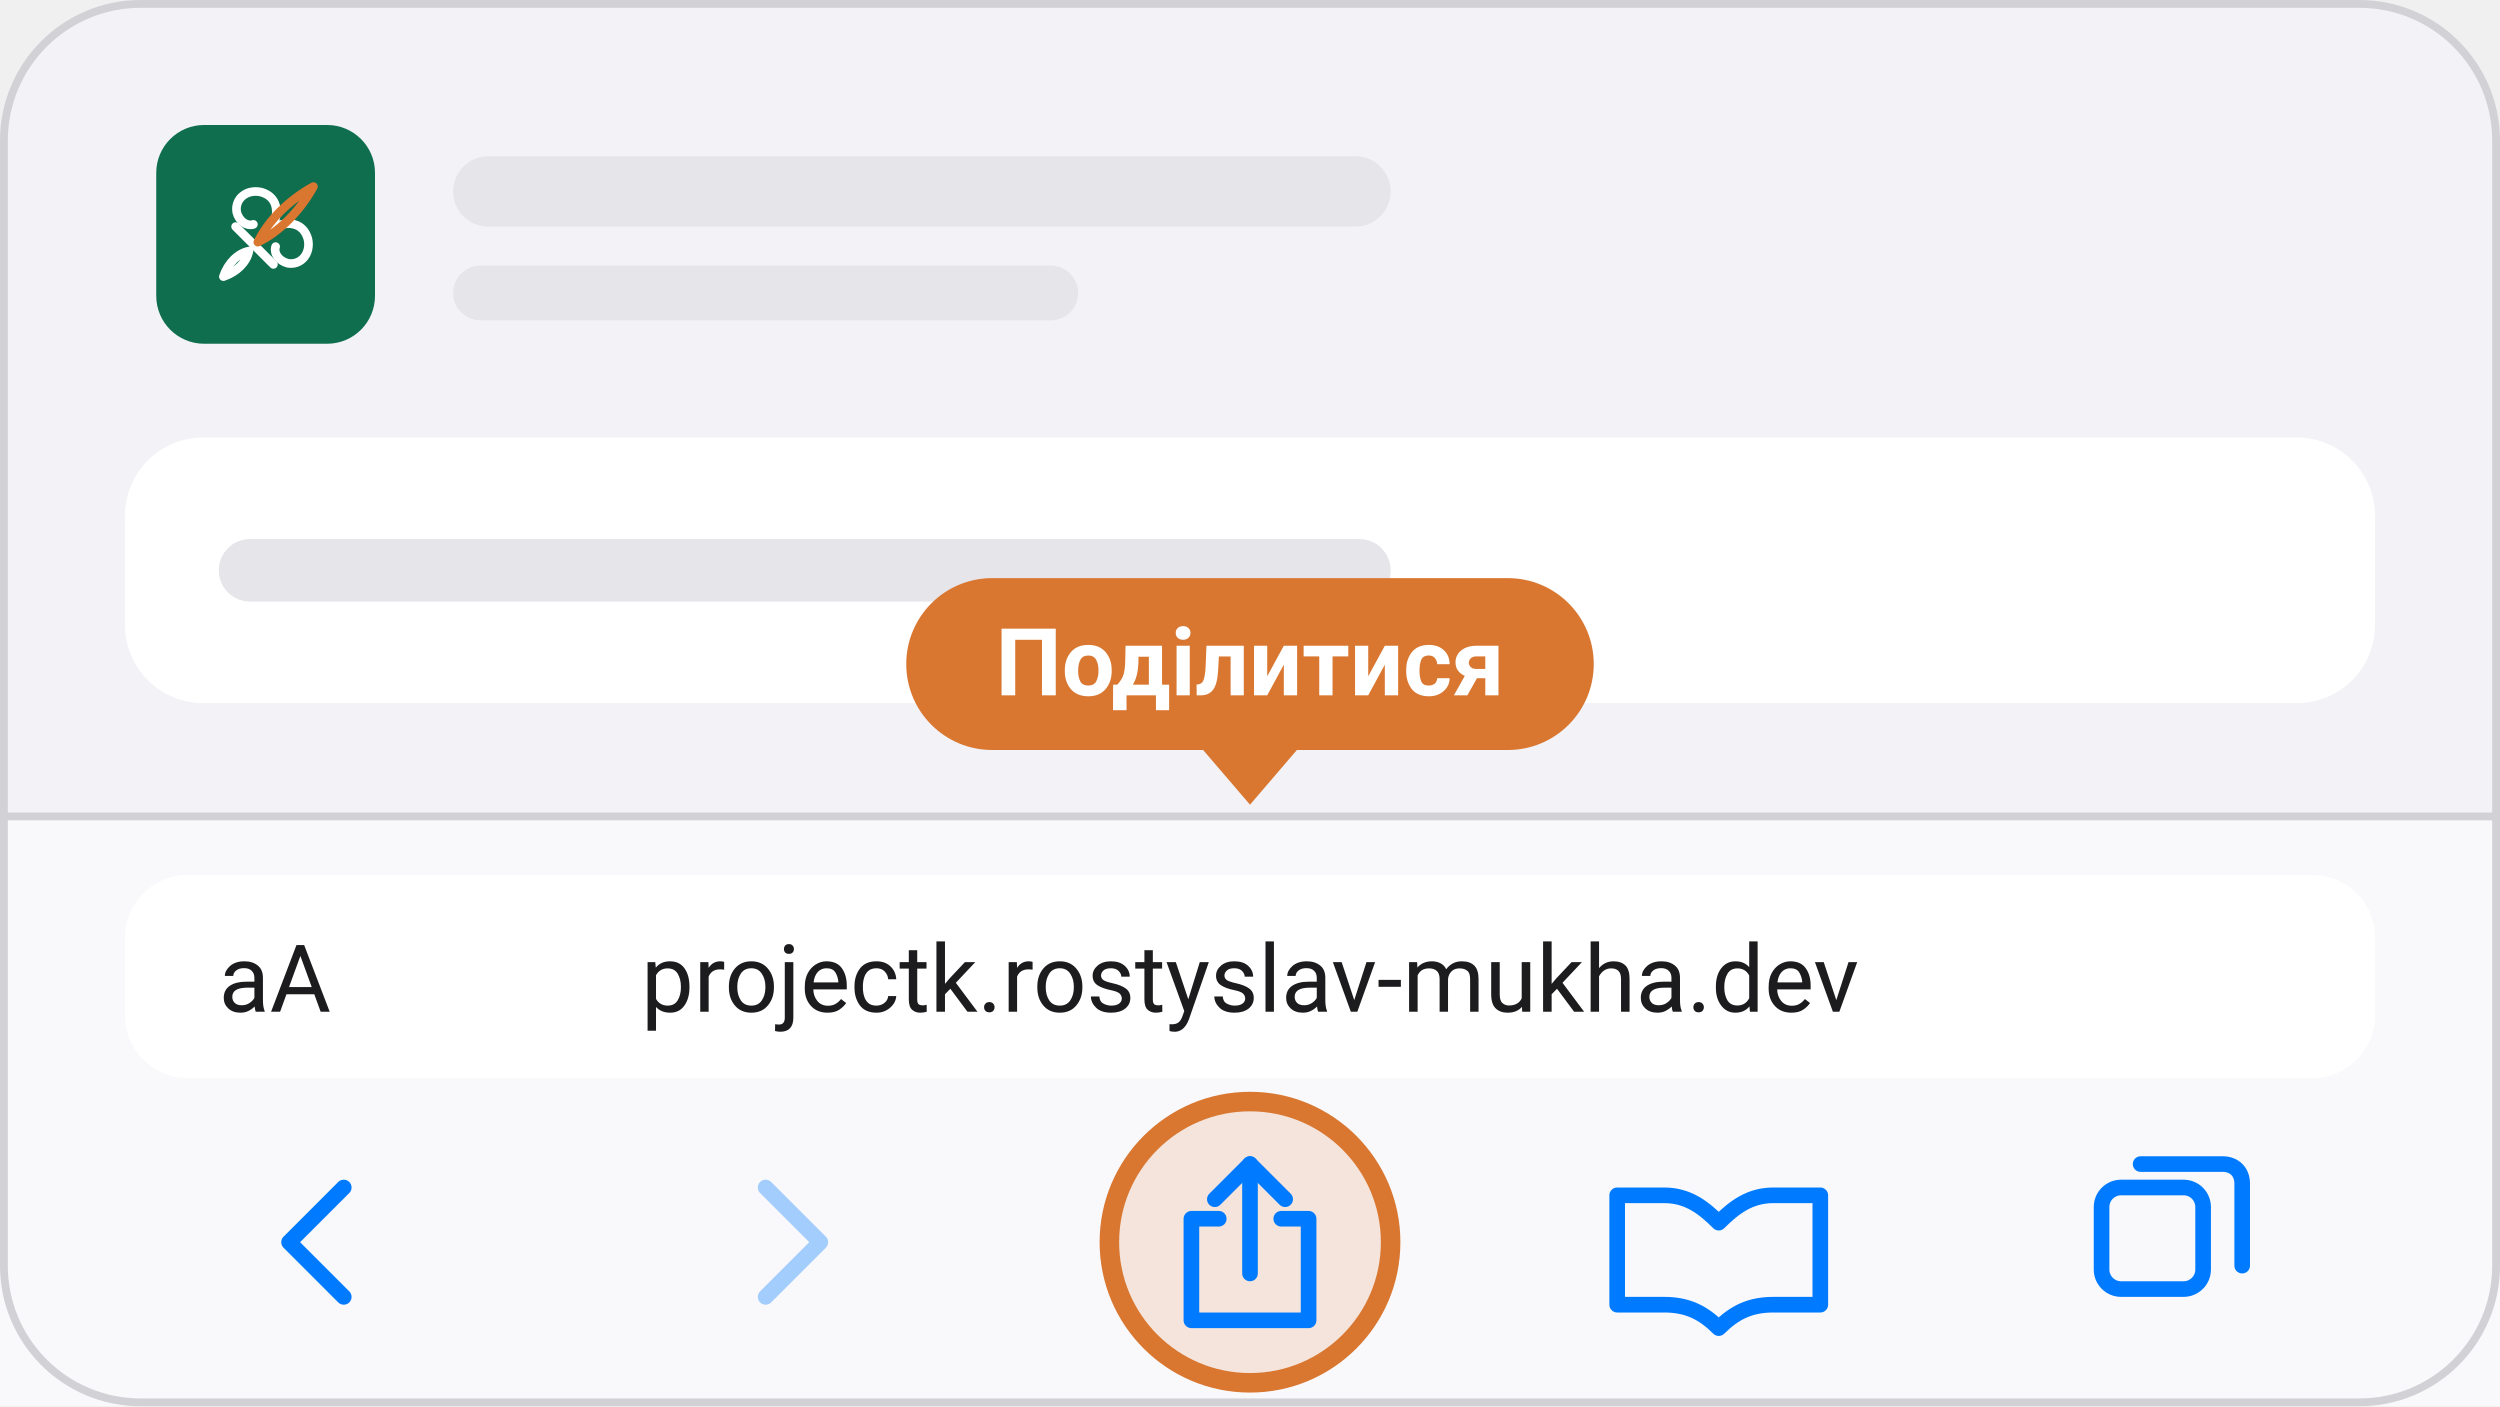
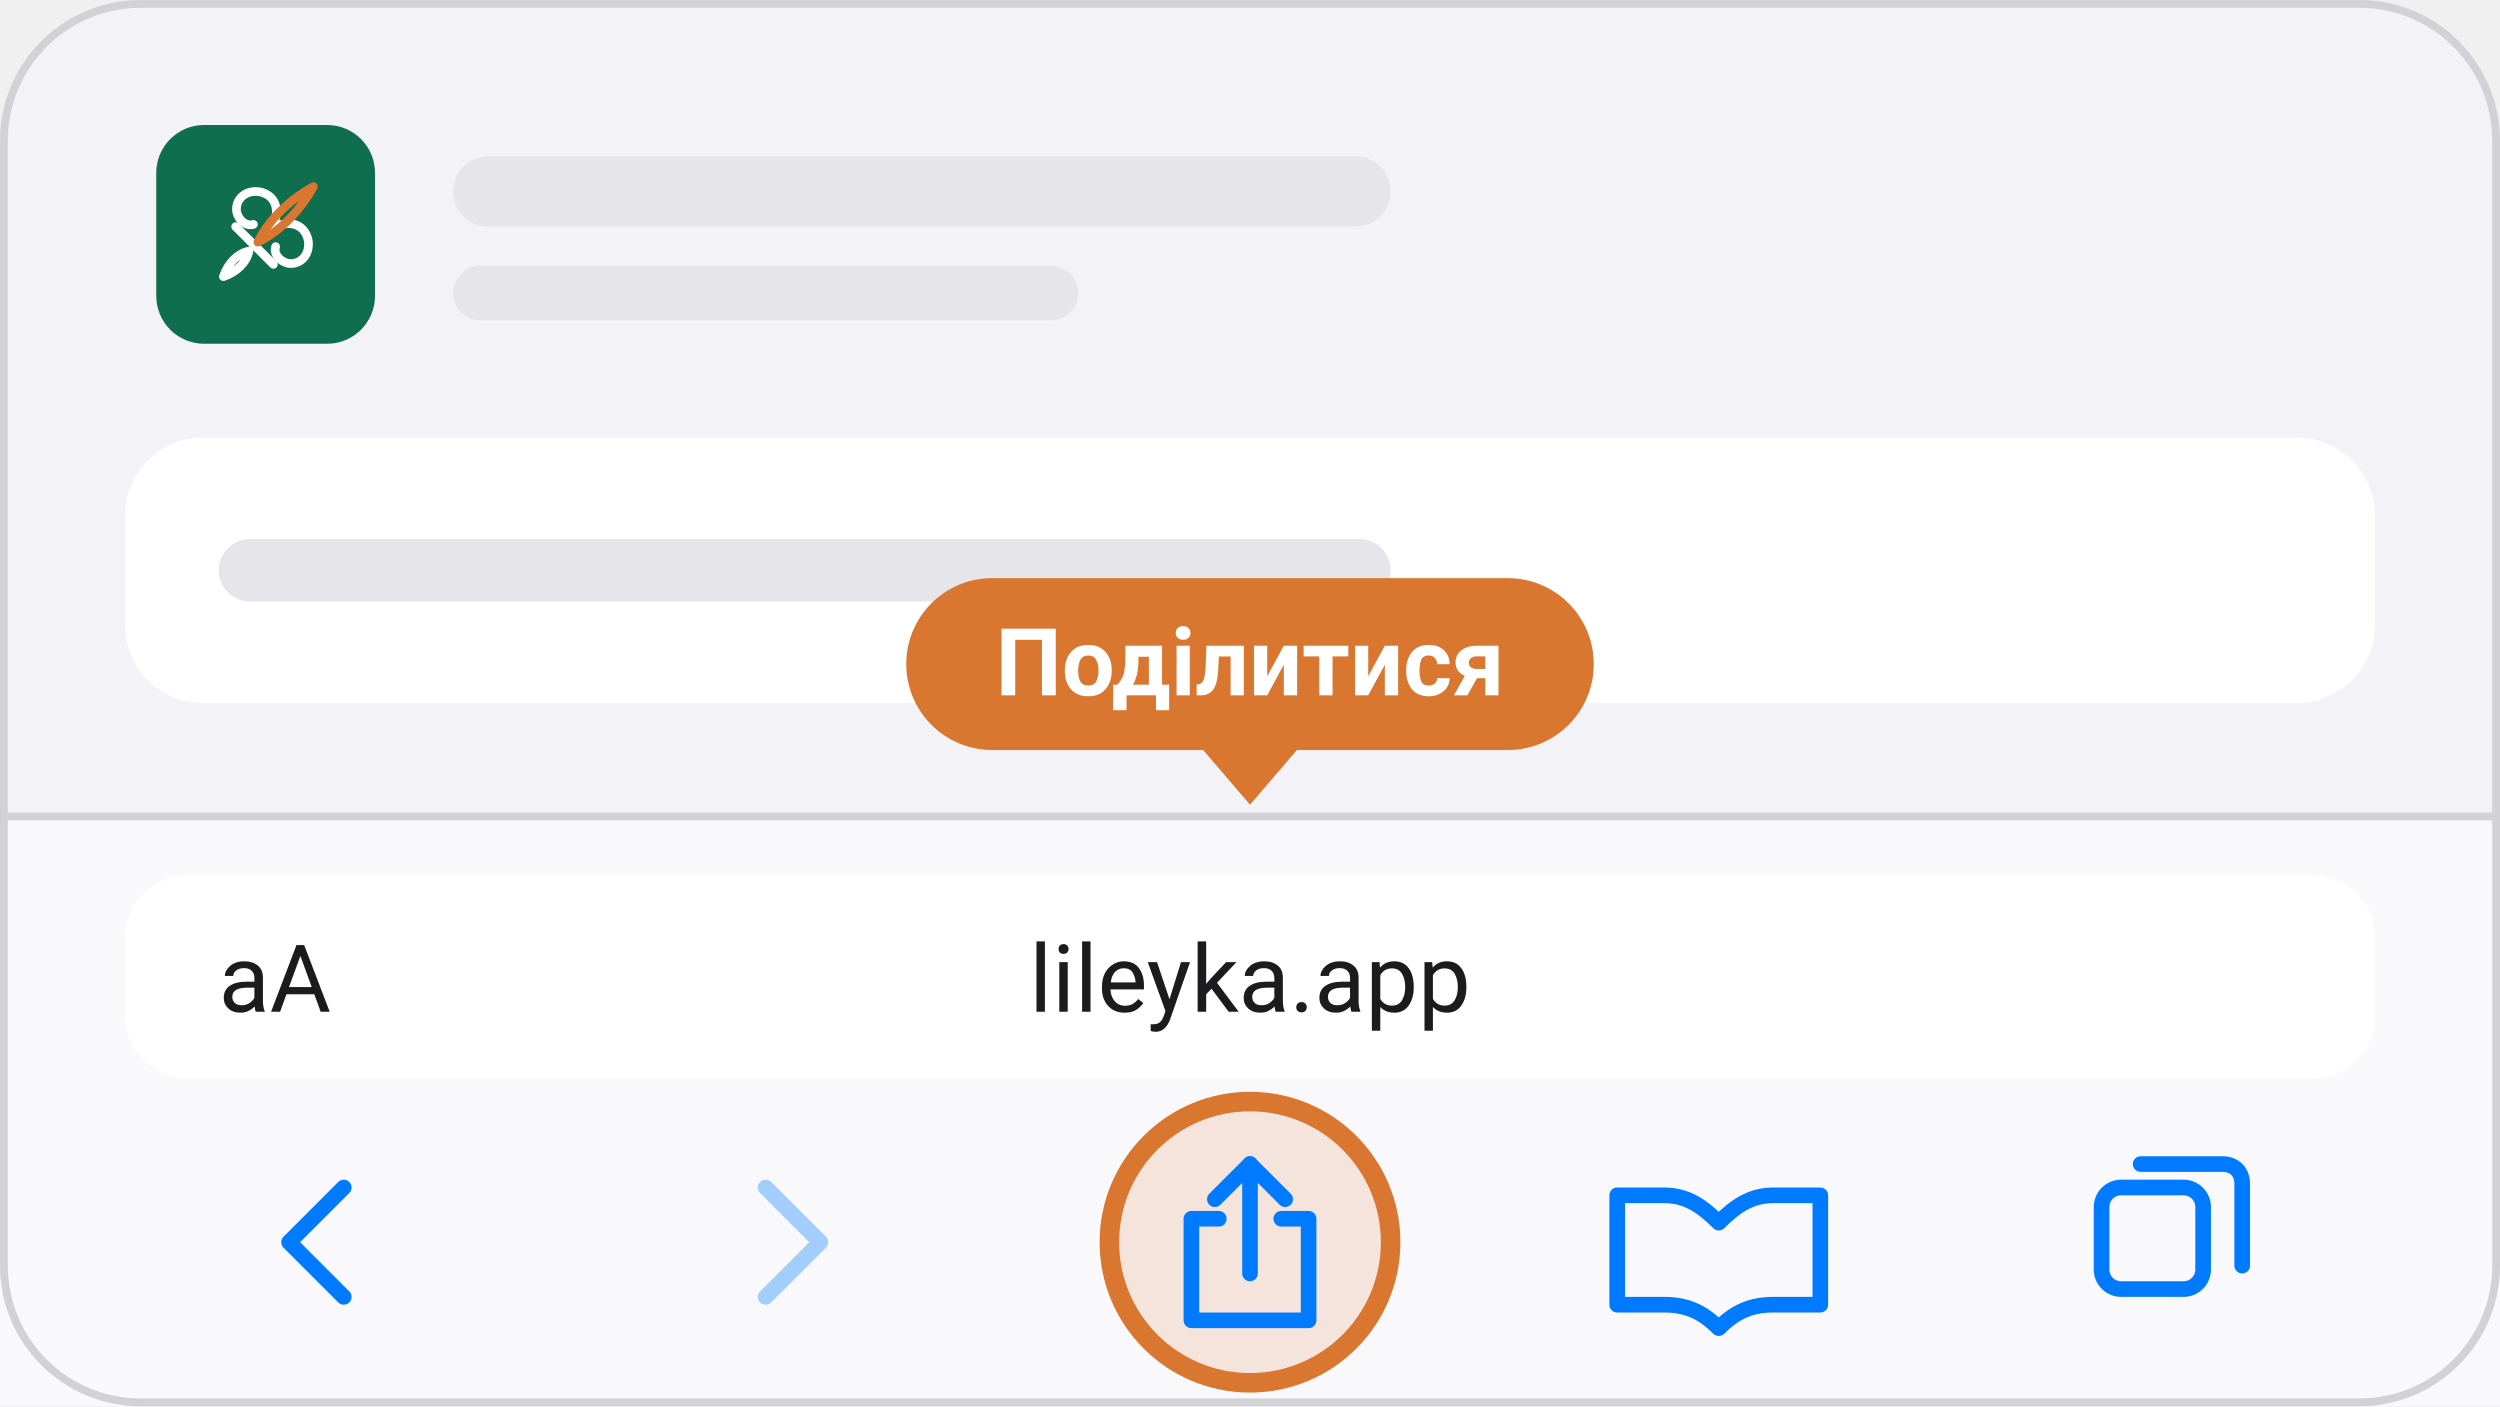
<svg xmlns="http://www.w3.org/2000/svg" viewBox="0 0 320 180" width="320" height="180" role="img" aria-label="Кнопка «Поділитися» внизу Safari">
  <style>
text{font-family:-apple-system,BlinkMacSystemFont,'SF Pro Text',system-ui,'Segoe UI',Roboto,sans-serif}
.sc{fill:#f2f2f7}.pn{fill:#fff}.bar{fill:#f9f9fb}.ln{stroke:#d1d1d6;fill:none}.lnf{fill:#d1d1d6}
.ink{fill:#1c1c1e}.mut{fill:#8e8e93}.blue{fill:#007aff}.sb{stroke:#007aff;fill:none}.si{stroke:#1c1c1e;fill:none}.sm{stroke:#8e8e93;fill:none}
.ph{fill:#e5e5ea}.scrim{fill:#000;fill-opacity:.32}.mblue{fill:#0b57d0}.onb{fill:#fff}
.hl{fill:#d9762f;fill-opacity:.16;stroke:#d9762f;stroke-width:2.5}.hlr{fill:none;stroke:#d9762f;stroke-width:2.5}.tag{fill:#d9762f}.ontag{fill:#fff}
.frame{fill:none;stroke:#d1d1d6}.on{fill:#34c759}
@media (prefers-color-scheme:dark){
.sc{fill:#000}.pn{fill:#1c1c1e}.bar{fill:#161618}.ln{stroke:#3a3a3c}.lnf{fill:#3a3a3c}
.ink{fill:#f2f2f7}.mut{fill:#98989f}.blue{fill:#0a84ff}.sb{stroke:#0a84ff}.si{stroke:#f2f2f7}.sm{stroke:#98989f}
.ph{fill:#2c2c2e}.scrim{fill-opacity:.55}.mblue{fill:#a8c7fa}.onb{fill:#062e6f}
.hl{fill:#ee9a5a;stroke:#ee9a5a;fill-opacity:.2}.hlr{stroke:#ee9a5a}.tag{fill:#ee9a5a}.ontag{fill:#1c1c1e}.frame{stroke:#3a3a3c}.on{fill:#30d158}
}
</style>
  <defs>
    <symbol id="lk" viewBox="0 0 64 64">
      <rect width="64" height="64" rx="14" fill="#0E6E4E" />
      <g fill="none" stroke="#FFFFFF" stroke-width="5.5" stroke-linecap="round" stroke-linejoin="round" transform="translate(9 9) scale(0.46)">
        <g transform="rotate(45 50 50)">
          <path d="M50 44 C54 33 62 28 71 33 C79 38 80 48 73 53 C68 56 62 55 60 51" />
          <path d="M50 44 C46 33 38 28 29 33 C21 38 20 48 27 53 C32 56 38 55 40 51" />
          <path d="M33 60 H67" />
          <path d="M50 88 C46 80 46 71 50 65 C54 71 54 80 50 88 Z" />
          <path d="M50 7 C45 24 45 43 50 57 C55 43 55 24 50 7 Z" stroke="#D9762F" />
        </g>
      </g>
    </symbol>
  </defs>
  <rect class="sc" width="320" height="180" rx="18" />
  <use href="#lk" x="20" y="16" width="28" height="28" />
  <rect class="ph" x="58" y="20" width="120" height="9" rx="4.5" />
  <rect class="ph" x="58" y="34" width="80" height="7" rx="3.5" />
  <rect class="pn" x="16" y="56" width="288" height="34" rx="10" />
  <rect class="ph" x="28" y="69" width="150" height="8" rx="4" />
  <rect class="bar" y="104" width="320" height="76" />
  <path class="ln" d="M0 104.5h320" />
  <rect class="pn" x="16" y="112" width="288" height="26" rx="8" />
  <text class="ink" x="28" y="129.5" font-size="12">аА</text>
-   <text class="ink" x="160" y="129.5" font-size="12" text-anchor="middle">projectk.rostyslav-mukha.dev</text>
+   <text class="ink" x="160" y="129.5" font-size="12" text-anchor="middle">lileyka.app</text>
  <g class="sb" stroke-width="2" stroke-linecap="round" stroke-linejoin="round">
    <path d="M44 152l-7 7l7 7" />
    <path d="M98 152l7 7l-7 7" opacity=".35" />
    <path d="M207 153h6c3 0 5 1.5 7 3.5c2-2 4-3.5 7-3.5h6v14h-6c-3 0-5 1-7 3c-2-2-4-3-7-3h-6z" />
    <rect x="269" y="152" width="13" height="13" rx="2.5" />
    <path d="M274 149h10.5c1.5 0 2.5 1 2.5 2.5v10.5" />
  </g>
  <circle class="hl" cx="160" cy="159" r="18" />
  <g class="sb" stroke-width="2" stroke-linecap="round" stroke-linejoin="round">
    <path d="M156 156h-3.5v13h15v-13h-3.5" />
    <path d="M160 163v-14" />
    <path d="M155.5 153.5l4.5-4.5l4.5 4.5" />
  </g>
  <rect class="tag" x="116" y="74" width="88" height="22" rx="11" />
  <text class="ontag" x="160.0" y="89" font-size="12" font-weight="600" text-anchor="middle">Поділитися</text>
  <path class="tag" d="M154 96h12l-6 7z" />
  <rect class="frame" x=".5" y=".5" width="319" height="179" rx="17.5" />
</svg>
